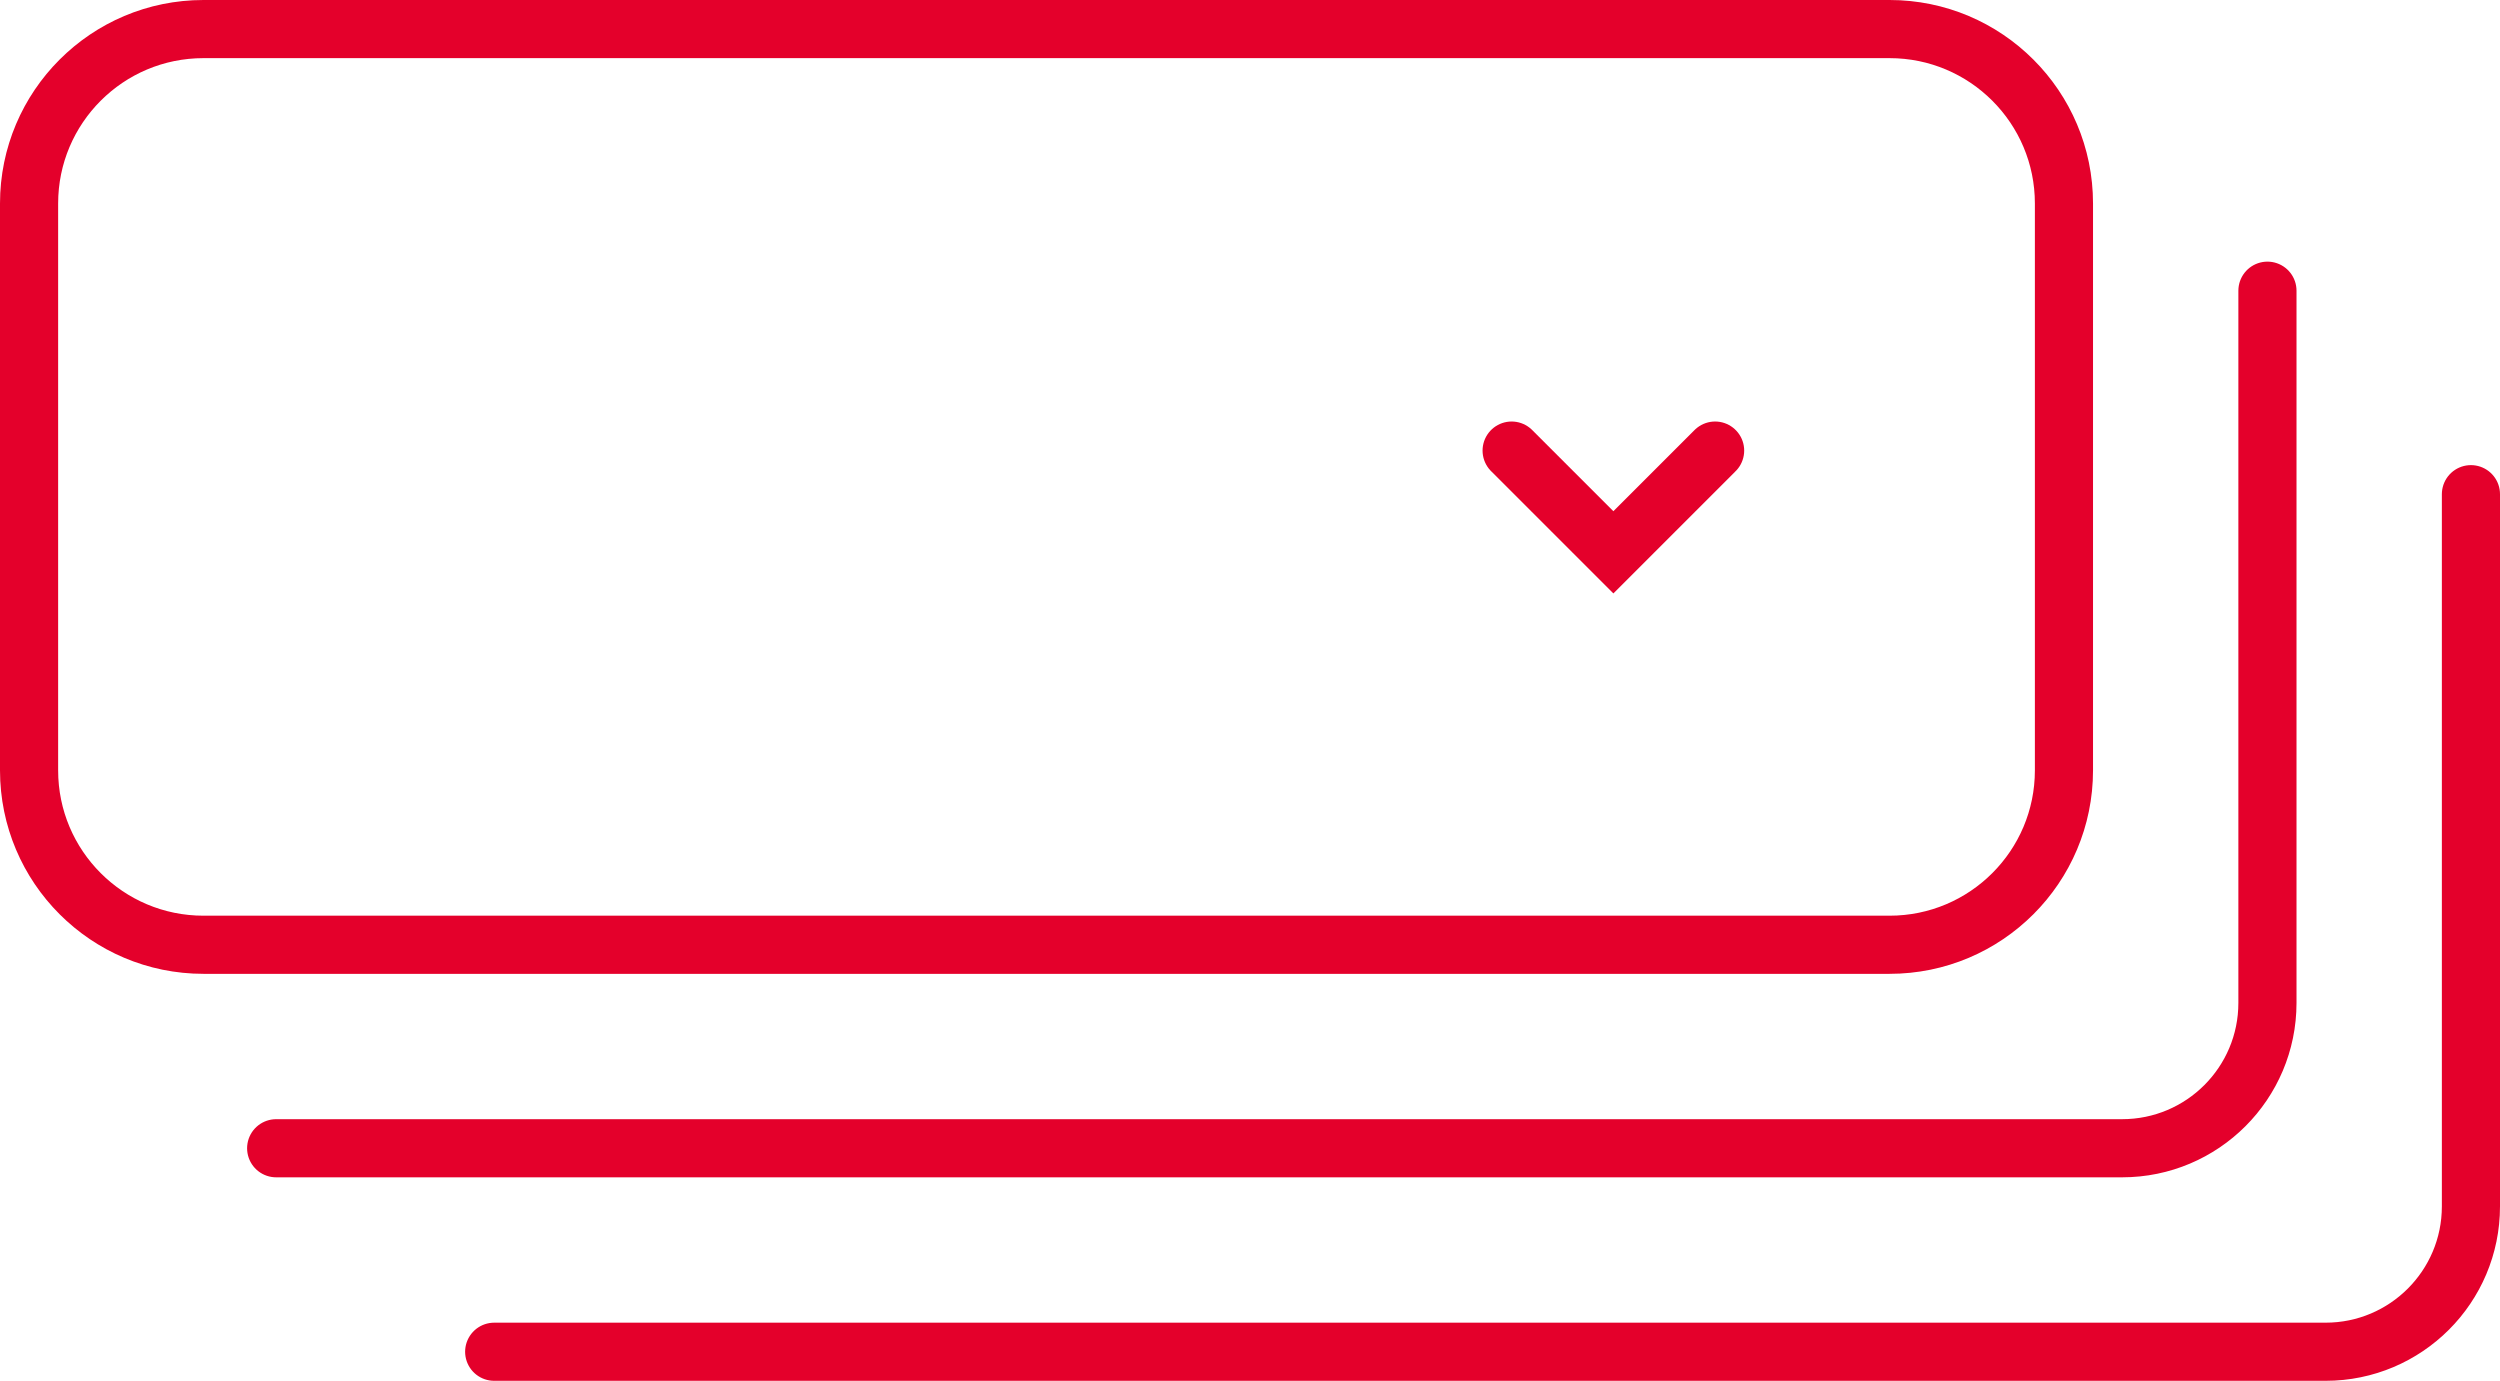
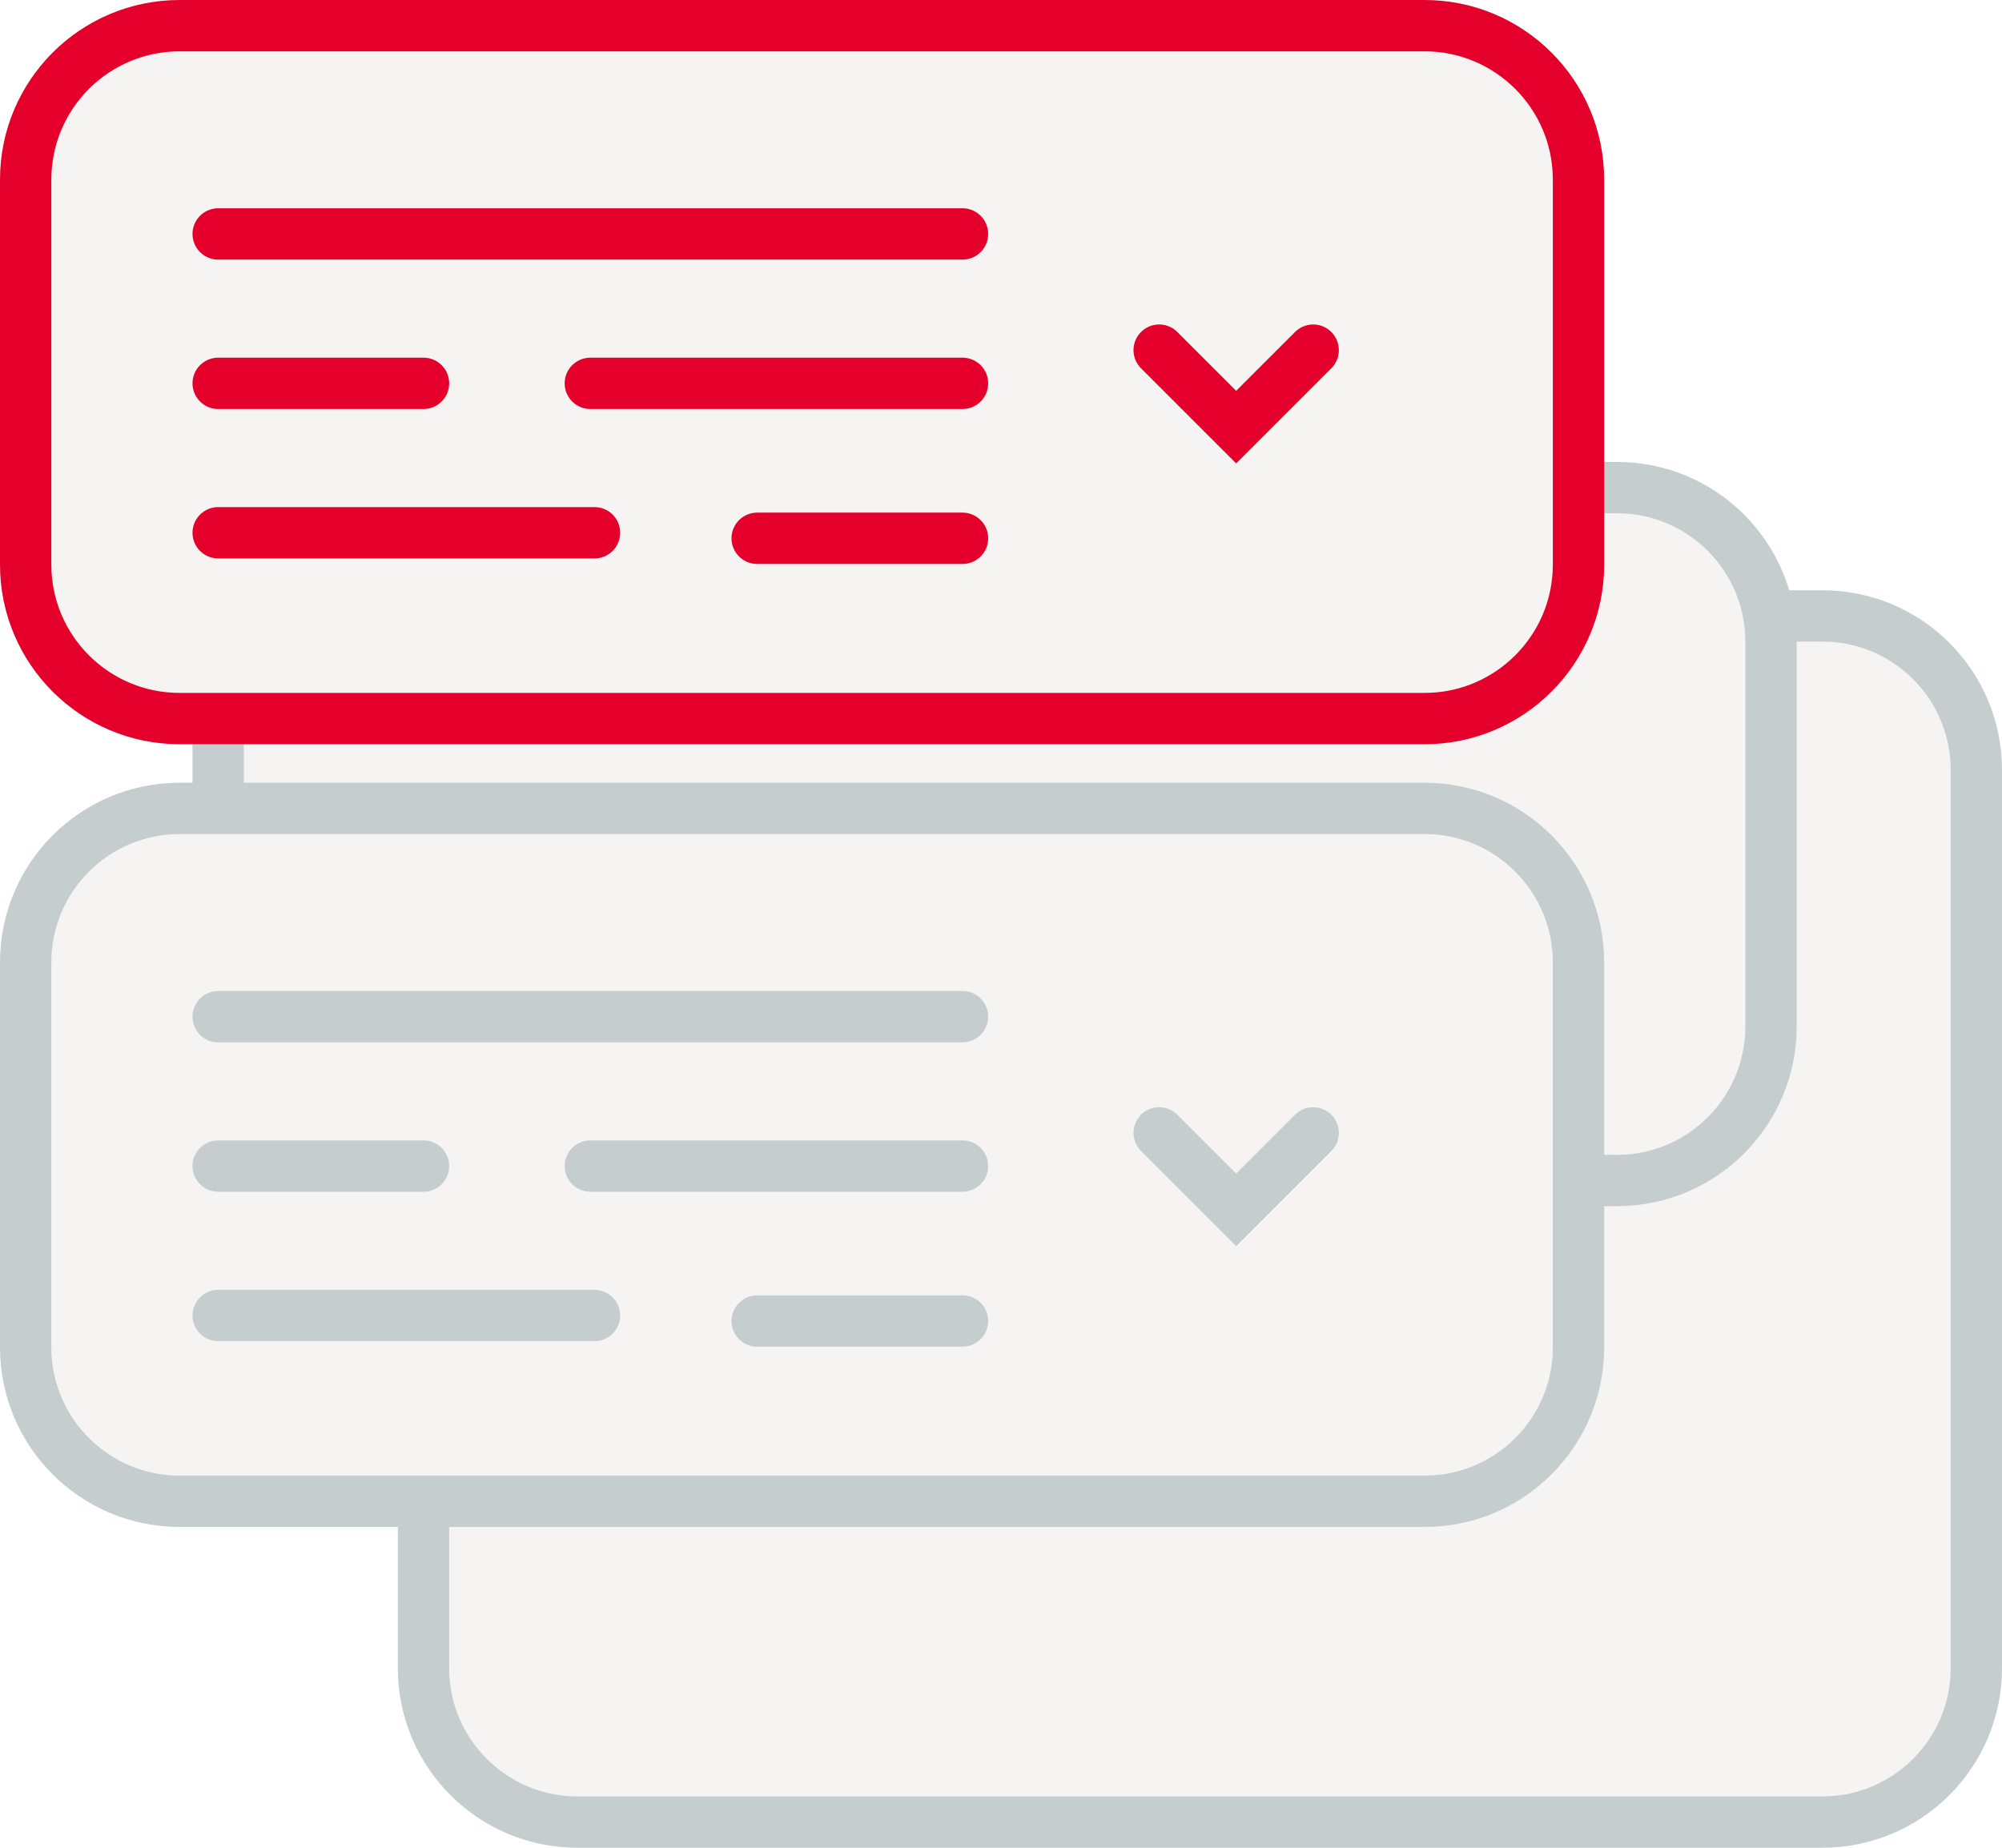
- <svg xmlns="http://www.w3.org/2000/svg" width="172" height="95" viewBox="0 0 172 95" fill="none">
-   <path d="M14 65H130C136.627 65 142 59.627 142 53V14C142 7.373 136.627 2 130 2H14C7.373 2 2 7.373 2 14V53C2 59.627 7.373 65 14 65Z" stroke="#E4002B" stroke-width="4" />
-   <path d="M19 79H146C151.523 79 156 74.523 156 69V20" stroke="#E4002B" stroke-width="4" stroke-linecap="round" />
-   <path d="M118 31L111 38L104 31" stroke="#E4002B" stroke-width="4" stroke-linecap="round" />
-   <path d="M34 93H160C165.523 93 170 88.523 170 83V34" stroke="#E4002B" stroke-width="4" stroke-linecap="round" />
+ <svg xmlns="http://www.w3.org/2000/svg" width="156" height="144" viewBox="0 0 156 144" fill="none">
+   <path d="M45 142H142C148.627 142 154 136.627 154 130V60C154 53.373 148.627 48 142 48H45C38.373 48 33 53.373 33 60V130C33 136.627 38.373 142 45 142Z" fill="#F6F4F2" stroke="#C5CDCF" stroke-width="4" />
+   <path d="M29 92H126C132.627 92 138 86.627 138 80V50C138 43.373 132.627 38 126 38H29C22.373 38 17 43.373 17 50V80C17 86.627 22.373 92 29 92Z" fill="#F6F4F2" stroke="#C5CDCF" stroke-width="4" />
+   <path d="M14 117H111C117.627 117 123 111.627 123 105V75C123 68.373 117.627 63 111 63H14C7.373 63 2 68.373 2 75V105C2 111.627 7.373 117 14 117Z" fill="#F6F4F2" stroke="#C5CDCF" stroke-width="4" />
+   <path d="M102.325 88.287L96.325 94.287L90.325 88.287" stroke="#C5CDCF" stroke-width="4" stroke-linecap="round" />
+   <path d="M17 79.231H75" stroke="#C5CDCF" stroke-width="4" stroke-linecap="round" />
+   <path d="M46 90.875H75" stroke="#C5CDCF" stroke-width="4" stroke-linecap="round" />
+   <path d="M17 102.519H46.325" stroke="#C5CDCF" stroke-width="4" stroke-linecap="round" />
+   <path d="M59 102.95H75" stroke="#C5CDCF" stroke-width="4" stroke-linecap="round" />
+   <path d="M17 90.875H33" stroke="#C5CDCF" stroke-width="4" stroke-linecap="round" />
+   <path d="M14 56H111C117.627 56 123 50.627 123 44V14C123 7.373 117.627 2 111 2H14C7.373 2 2 7.373 2 14V44C2 50.627 7.373 56 14 56Z" fill="#F6F4F2" stroke="#E4002B" stroke-width="4" />
+   <path d="M102.325 27.287L96.325 33.287L90.325 27.287" stroke="#E4002B" stroke-width="4" stroke-linecap="round" />
+   <path d="M17 18.231H75" stroke="#E4002B" stroke-width="4" stroke-linecap="round" />
+   <path d="M46 29.875H75" stroke="#E4002B" stroke-width="4" stroke-linecap="round" />
+   <path d="M17 41.519H46.325" stroke="#E4002B" stroke-width="4" stroke-linecap="round" />
+   <path d="M59 41.95H75" stroke="#E4002B" stroke-width="4" stroke-linecap="round" />
+   <path d="M17 29.875H33" stroke="#E4002B" stroke-width="4" stroke-linecap="round" />
</svg>
